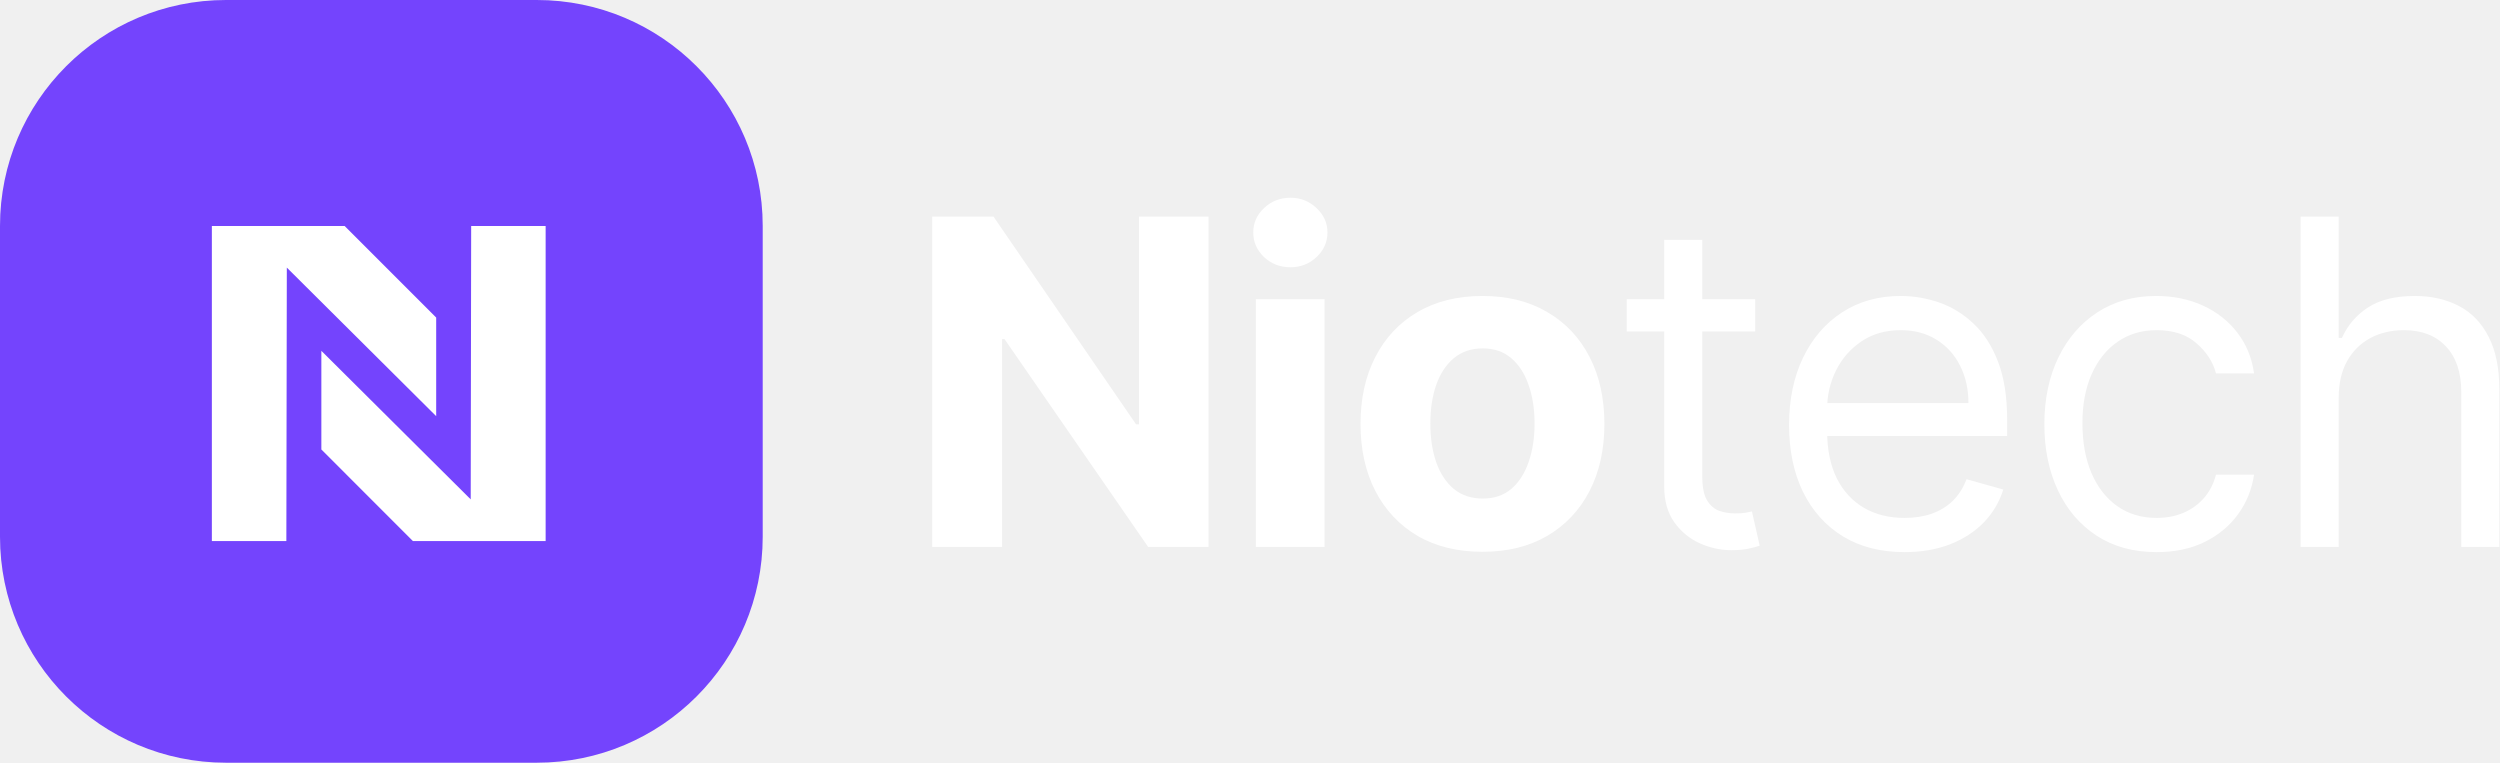
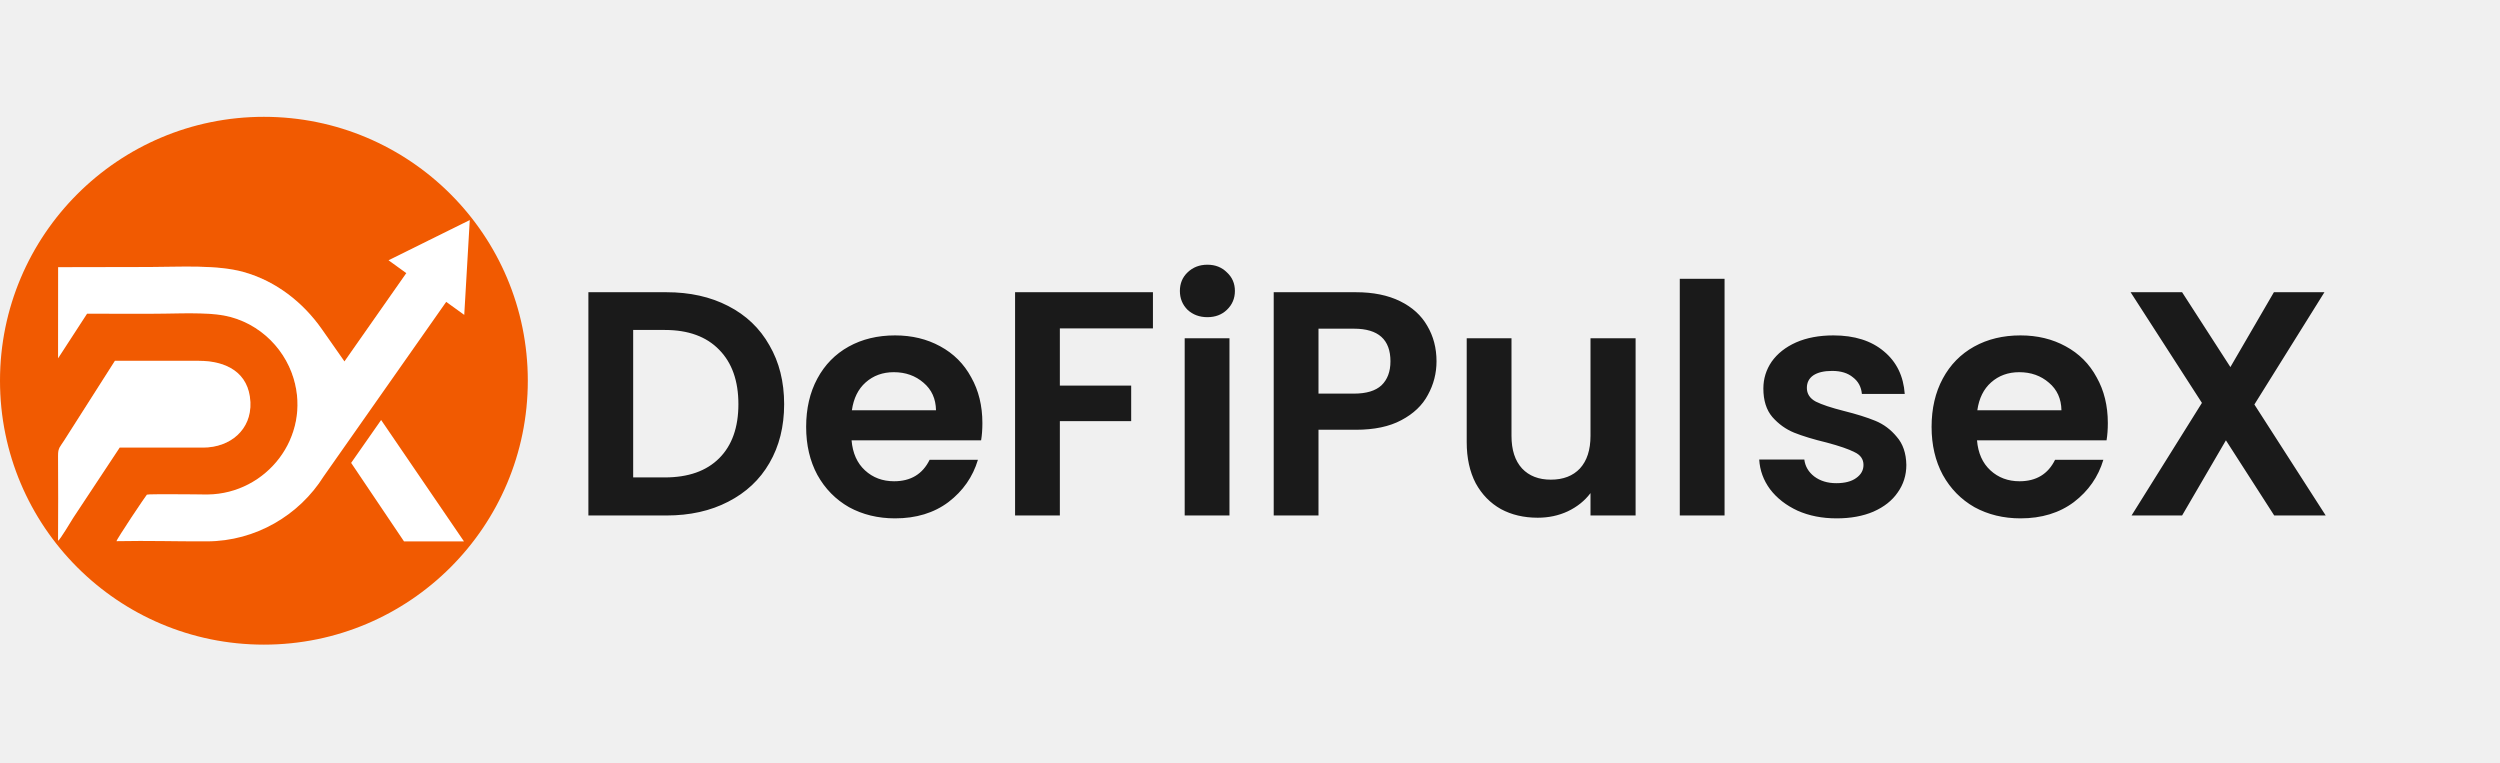
- <svg xmlns="http://www.w3.org/2000/svg" width="177" height="54" viewBox="0 0 177 54" fill="none">
-   <path d="M38 0H16C7.163 0 0 7.163 0 16V38C0 46.837 7.163 54 16 54H38C46.837 54 54 46.837 54 38V16C54 7.163 46.837 0 38 0Z" fill="#7444FD" />
-   <path d="M15 16.001H24.401L30.882 22.484V29.465L20.307 18.946L20.274 38.307H15V16.001Z" fill="white" />
-   <path d="M38.631 38.307H29.232L22.752 31.823V24.839L33.327 35.356L33.359 16H38.631V38.307Z" fill="white" />
-   <path d="M85.563 15.336V38.725H81.291L71.116 24.004H70.945V38.725H66V15.336H70.34L80.435 30.045H80.641V15.336H85.563Z" fill="white" />
-   <path d="M88.914 38.725V21.183H93.779V38.725H88.914ZM91.358 18.922C90.634 18.922 90.014 18.682 89.496 18.203C88.986 17.715 88.731 17.133 88.731 16.455C88.731 15.785 88.986 15.21 89.496 14.731C90.014 14.244 90.634 14 91.358 14C92.081 14 92.698 14.244 93.208 14.731C93.725 15.21 93.984 15.785 93.984 16.455C93.984 17.133 93.725 17.715 93.208 18.203C92.698 18.682 92.081 18.922 91.358 18.922Z" fill="white" />
-   <path d="M104.958 39.067C103.184 39.067 101.65 38.69 100.356 37.937C99.069 37.175 98.076 36.117 97.375 34.762C96.675 33.399 96.325 31.819 96.325 30.022C96.325 28.21 96.675 26.627 97.375 25.272C98.076 23.909 99.069 22.851 100.356 22.097C101.65 21.335 103.184 20.955 104.958 20.955C106.732 20.955 108.262 21.335 109.549 22.097C110.843 22.851 111.841 23.909 112.541 25.272C113.242 26.627 113.592 28.21 113.592 30.022C113.592 31.819 113.242 33.399 112.541 34.762C111.841 36.117 110.843 37.175 109.549 37.937C108.262 38.69 106.732 39.067 104.958 39.067ZM104.981 35.298C105.788 35.298 106.462 35.07 107.002 34.613C107.543 34.149 107.95 33.517 108.224 32.718C108.506 31.918 108.647 31.008 108.647 29.988C108.647 28.968 108.506 28.058 108.224 27.259C107.95 26.459 107.543 25.827 107.002 25.363C106.462 24.899 105.788 24.666 104.981 24.666C104.166 24.666 103.481 24.899 102.925 25.363C102.377 25.827 101.962 26.459 101.681 27.259C101.406 28.058 101.269 28.968 101.269 29.988C101.269 31.008 101.406 31.918 101.681 32.718C101.962 33.517 102.377 34.149 102.925 34.613C103.481 35.07 104.166 35.298 104.981 35.298Z" fill="white" />
-   <path d="M124.266 21.183V23.467H115.175V21.183H124.266ZM117.825 16.981H120.52V33.7C120.52 34.461 120.63 35.032 120.851 35.413C121.08 35.786 121.369 36.037 121.719 36.166C122.077 36.288 122.454 36.349 122.85 36.349C123.147 36.349 123.39 36.334 123.581 36.303C123.771 36.265 123.923 36.235 124.037 36.212L124.586 38.633C124.403 38.702 124.148 38.77 123.821 38.839C123.493 38.915 123.078 38.953 122.576 38.953C121.814 38.953 121.068 38.789 120.337 38.462C119.614 38.135 119.013 37.636 118.533 36.966C118.061 36.296 117.825 35.451 117.825 34.431V16.981Z" fill="white" />
-   <path d="M134.843 39.09C133.153 39.09 131.695 38.717 130.469 37.971C129.251 37.217 128.311 36.166 127.648 34.819C126.994 33.464 126.666 31.888 126.666 30.091C126.666 28.294 126.994 26.711 127.648 25.34C128.311 23.962 129.232 22.889 130.412 22.12C131.6 21.343 132.985 20.955 134.569 20.955C135.483 20.955 136.385 21.107 137.275 21.412C138.166 21.716 138.977 22.211 139.708 22.896C140.439 23.574 141.021 24.472 141.455 25.591C141.889 26.711 142.106 28.089 142.106 29.726V30.867H128.585V28.538H139.365C139.365 27.548 139.167 26.665 138.772 25.888C138.383 25.112 137.827 24.499 137.104 24.05C136.389 23.601 135.543 23.376 134.569 23.376C133.495 23.376 132.567 23.642 131.782 24.175C131.006 24.701 130.408 25.386 129.989 26.231C129.571 27.076 129.361 27.982 129.361 28.949V30.502C129.361 31.827 129.59 32.95 130.047 33.871C130.511 34.785 131.154 35.481 131.977 35.961C132.799 36.433 133.754 36.669 134.843 36.669C135.551 36.669 136.191 36.57 136.762 36.372C137.34 36.166 137.839 35.862 138.258 35.458C138.676 35.047 139 34.537 139.228 33.928L141.832 34.659C141.558 35.542 141.097 36.319 140.45 36.989C139.803 37.651 139.004 38.169 138.052 38.542C137.1 38.907 136.031 39.09 134.843 39.09Z" fill="white" />
-   <path d="M152.689 39.09C151.044 39.09 149.628 38.702 148.441 37.925C147.253 37.149 146.339 36.079 145.7 34.716C145.06 33.353 144.741 31.796 144.741 30.045C144.741 28.264 145.068 26.692 145.723 25.329C146.385 23.958 147.306 22.889 148.486 22.12C149.674 21.343 151.06 20.955 152.643 20.955C153.877 20.955 154.988 21.183 155.978 21.64C156.968 22.097 157.779 22.736 158.41 23.559C159.042 24.381 159.434 25.34 159.587 26.436H156.892C156.686 25.637 156.229 24.929 155.521 24.312C154.821 23.688 153.877 23.376 152.689 23.376C151.638 23.376 150.717 23.65 149.925 24.198C149.141 24.739 148.528 25.504 148.087 26.494C147.653 27.476 147.436 28.629 147.436 29.954C147.436 31.309 147.649 32.489 148.075 33.494C148.509 34.499 149.118 35.279 149.902 35.835C150.694 36.391 151.623 36.669 152.689 36.669C153.389 36.669 154.025 36.547 154.596 36.303C155.167 36.06 155.651 35.71 156.046 35.253C156.442 34.796 156.724 34.248 156.892 33.608H159.587C159.434 34.644 159.058 35.576 158.456 36.406C157.862 37.228 157.074 37.883 156.092 38.37C155.118 38.85 153.983 39.09 152.689 39.09Z" fill="white" />
-   <path d="M165.579 28.172V38.725H162.883V15.336H165.579V23.924H165.807C166.218 23.018 166.835 22.299 167.657 21.766C168.487 21.225 169.591 20.955 170.969 20.955C172.164 20.955 173.211 21.195 174.109 21.674C175.008 22.146 175.704 22.873 176.199 23.856C176.702 24.83 176.953 26.071 176.953 27.578V38.725H174.258V27.761C174.258 26.368 173.896 25.291 173.173 24.529C172.457 23.76 171.464 23.376 170.192 23.376C169.309 23.376 168.517 23.562 167.817 23.936C167.124 24.309 166.576 24.853 166.172 25.569C165.777 26.284 165.579 27.152 165.579 28.172Z" fill="white" />
+ <svg xmlns="http://www.w3.org/2000/svg" width="177" height="54" viewBox="0 0 671 142" fill="none">
+   <g clip-path="url(#clip0_58_2)">
+     <path d="M178.871 47.077C185.167 47.077 190.69 48.307 195.44 50.768C200.248 53.229 203.939 56.749 206.515 61.328C209.147 65.849 210.464 71.115 210.464 77.124C210.464 83.134 209.147 88.399 206.515 92.921C203.939 97.385 200.248 100.847 195.44 103.308C190.69 105.769 185.167 107 178.871 107H157.924V47.077H178.871ZM178.442 96.784C184.737 96.784 189.602 95.067 193.036 91.633C196.47 88.199 198.187 83.363 198.187 77.124C198.187 70.886 196.47 66.021 193.036 62.53C189.602 58.981 184.737 57.207 178.442 57.207H169.943V96.784H178.442ZM263.673 82.189C263.673 83.906 263.559 85.452 263.33 86.825H228.561C228.847 90.259 230.049 92.949 232.166 94.895C234.284 96.841 236.888 97.814 239.979 97.814C244.443 97.814 247.619 95.897 249.508 92.062H262.472C261.098 96.641 258.465 100.418 254.573 103.394C250.681 106.313 245.902 107.773 240.236 107.773C235.658 107.773 231.537 106.771 227.874 104.768C224.268 102.707 221.435 99.817 219.375 96.097C217.372 92.377 216.37 88.084 216.37 83.219C216.37 78.297 217.372 73.976 219.375 70.256C221.378 66.536 224.182 63.674 227.788 61.671C231.394 59.668 235.543 58.666 240.236 58.666C244.758 58.666 248.793 59.639 252.341 61.585C255.947 63.531 258.723 66.307 260.669 69.913C262.672 73.461 263.673 77.553 263.673 82.189ZM251.225 78.755C251.168 75.665 250.052 73.204 247.877 71.372C245.702 69.484 243.041 68.539 239.893 68.539C236.917 68.539 234.399 69.455 232.338 71.286C230.335 73.061 229.104 75.55 228.647 78.755H251.225ZM309.448 47.077V56.778H284.465V72.145H303.61V81.674H284.465V107H272.446V47.077H309.448ZM324.066 53.773C321.948 53.773 320.174 53.115 318.743 51.798C317.369 50.425 316.682 48.736 316.682 46.733C316.682 44.73 317.369 43.07 318.743 41.754C320.174 40.38 321.948 39.694 324.066 39.694C326.183 39.694 327.929 40.38 329.302 41.754C330.733 43.07 331.449 44.73 331.449 46.733C331.449 48.736 330.733 50.425 329.302 51.798C327.929 53.115 326.183 53.773 324.066 53.773ZM329.989 59.439V107H317.97V59.439H329.989ZM385.562 65.62C385.562 68.825 384.789 71.83 383.244 74.635C381.756 77.439 379.38 79.7 376.118 81.417C372.913 83.134 368.85 83.992 363.927 83.992H353.883V107H341.864V47.077H363.927C368.563 47.077 372.512 47.878 375.775 49.48C379.037 51.083 381.469 53.286 383.072 56.091C384.732 58.895 385.562 62.072 385.562 65.62ZM363.412 74.291C366.732 74.291 369.193 73.547 370.795 72.059C372.398 70.514 373.199 68.368 373.199 65.62C373.199 59.782 369.937 56.864 363.412 56.864H353.883V74.291H363.412ZM438.995 59.439V107H426.89V100.991C425.344 103.051 423.313 104.682 420.794 105.884C418.333 107.029 415.643 107.601 412.724 107.601C409.004 107.601 405.713 106.828 402.852 105.283C399.99 103.68 397.729 101.363 396.07 98.329C394.467 95.239 393.666 91.576 393.666 87.34V59.439H405.685V85.623C405.685 89.401 406.629 92.32 408.518 94.38C410.406 96.383 412.982 97.385 416.244 97.385C419.564 97.385 422.168 96.383 424.057 94.38C425.945 92.32 426.89 89.401 426.89 85.623V59.439H438.995ZM462.872 43.471V107H450.853V43.471H462.872ZM492.947 107.773C489.055 107.773 485.564 107.086 482.474 105.712C479.383 104.281 476.922 102.364 475.09 99.96C473.316 97.556 472.343 94.895 472.172 91.976H484.276C484.505 93.808 485.392 95.324 486.938 96.526C488.54 97.728 490.515 98.329 492.861 98.329C495.151 98.329 496.925 97.871 498.184 96.956C499.5 96.04 500.159 94.867 500.159 93.436C500.159 91.89 499.357 90.746 497.755 90.002C496.21 89.2 493.72 88.342 490.286 87.426C486.737 86.568 483.819 85.681 481.529 84.765C479.297 83.849 477.351 82.447 475.691 80.558C474.089 78.669 473.288 76.123 473.288 72.918C473.288 70.285 474.032 67.881 475.52 65.706C477.065 63.531 479.24 61.814 482.044 60.555C484.906 59.296 488.254 58.666 492.089 58.666C497.755 58.666 502.276 60.097 505.653 62.959C509.03 65.763 510.89 69.569 511.233 74.377H499.729C499.558 72.488 498.756 71 497.326 69.913C495.952 68.768 494.092 68.196 491.745 68.196C489.57 68.196 487.882 68.596 486.68 69.398C485.536 70.199 484.963 71.315 484.963 72.746C484.963 74.348 485.764 75.579 487.367 76.437C488.97 77.239 491.459 78.069 494.836 78.927C498.27 79.785 501.103 80.673 503.335 81.588C505.567 82.504 507.485 83.935 509.087 85.881C510.747 87.77 511.605 90.288 511.663 93.436C511.663 96.183 510.89 98.644 509.345 100.819C507.857 102.994 505.682 104.711 502.82 105.97C500.016 107.172 496.725 107.773 492.947 107.773ZM565.741 82.189C565.741 83.906 565.627 85.452 565.398 86.825H530.629C530.915 90.259 532.117 92.949 534.234 94.895C536.352 96.841 538.956 97.814 542.047 97.814C546.511 97.814 549.687 95.897 551.576 92.062H564.539C563.166 96.641 560.533 100.418 556.641 103.394C552.749 106.313 547.97 107.773 542.304 107.773C537.726 107.773 533.605 106.771 529.942 104.768C526.336 102.707 523.503 99.817 521.443 96.097C519.44 92.377 518.438 88.084 518.438 83.219C518.438 78.297 519.44 73.976 521.443 70.256C523.446 66.536 526.25 63.674 529.856 61.671C533.462 59.668 537.611 58.666 542.304 58.666C546.826 58.666 550.861 59.639 554.409 61.585C558.015 63.531 560.791 66.307 562.737 69.913C564.74 73.461 565.741 77.553 565.741 82.189ZM553.293 78.755C553.236 75.665 552.12 73.204 549.945 71.372C547.77 69.484 545.109 68.539 541.961 68.539C538.985 68.539 536.466 69.455 534.406 71.286C532.403 73.061 531.172 75.55 530.715 78.755H553.293ZM610.399 107L597.436 86.825L585.675 107H572.11L590.997 76.781L571.853 47.077H585.675L598.638 67.166L610.314 47.077H623.878L605.077 77.21L624.221 107H610.399Z" fill="#1A1A1A" />
+     <path d="M70.833 141.665C109.952 141.665 141.665 109.952 141.665 70.833C141.665 31.713 109.952 0 70.833 0C31.713 0 0 31.713 0 70.833C0 109.952 31.713 141.665 70.833 141.665Z" fill="#F15A01" />
+     <path fill-rule="evenodd" clip-rule="evenodd" d="M119.761 49.666L123.929 52.672L124.605 53.16L124.697 51.574L124.834 49.235L125.266 41.791L126.085 27.714L115.266 33.07L104.291 38.504L109.062 41.945L92.45 65.657L86.412 57.034C81.308 49.745 74.094 44.166 65.654 41.725C58.337 39.609 48.161 40.31 40.092 40.31L15.606 40.359L15.587 64.802L23.366 52.831L39.544 52.858C45.321 52.886 52.606 52.447 58.163 53.037C68.449 54.131 76.175 61.502 78.795 70.187C83.556 85.967 71.491 101.157 55.787 101.358C53.712 101.385 39.89 101.185 39.423 101.419C39.277 101.493 31.296 113.349 31.268 113.897C40.184 113.722 46.658 113.979 55.6 113.946C68.607 113.898 80.317 106.946 86.885 96.488L119.761 49.666ZM102.294 81.371L94.246 92.884L108.43 113.949H124.527L102.295 81.371H102.294ZM17.155 86.973C16.216 88.501 15.566 88.771 15.582 90.994C15.636 98.566 15.639 106.207 15.582 113.779C16.128 113.53 19.128 108.434 19.687 107.573L32.124 88.769L54.506 88.771C61.75 88.778 67.547 84.005 67.208 76.581C66.841 68.546 60.605 65.49 53.411 65.491L30.843 65.488L17.155 86.974V86.973Z" fill="white" />
+     <mask id="mask0_58_2" style="mask-type:luminance" maskUnits="userSpaceOnUse" x="15" y="27" width="112" height="87">
+       <path d="M119.761 49.666L123.929 52.672L124.605 53.16L124.697 51.574L124.834 49.235L125.266 41.791L126.085 27.714L115.266 33.07L104.291 38.504L109.062 41.945L92.45 65.657L86.412 57.034C81.308 49.745 74.094 44.166 65.654 41.725C58.337 39.609 48.161 40.31 40.092 40.31L15.606 40.359L15.587 64.802L23.366 52.831L39.544 52.858C45.321 52.886 52.606 52.447 58.163 53.037C68.449 54.131 76.175 61.502 78.795 70.187C83.556 85.967 71.491 101.157 55.787 101.358C53.712 101.385 39.89 101.185 39.423 101.419C39.277 101.493 31.296 113.349 31.268 113.897C40.184 113.722 46.658 113.979 55.6 113.946C68.607 113.898 80.317 106.946 86.885 96.488L119.761 49.666ZM102.294 81.371L94.246 92.884L108.43 113.949H124.527L102.295 81.371H102.294ZM17.155 86.973C16.216 88.501 15.566 88.771 15.582 90.994C15.636 98.566 15.639 106.207 15.582 113.779C16.128 113.53 19.128 108.434 19.687 107.573L32.124 88.769L54.506 88.771C61.75 88.778 67.547 84.005 67.208 76.581C66.841 68.546 60.605 65.49 53.411 65.491L30.843 65.488L17.155 86.974V86.973Z" fill="white" />
+     </mask>
+     <g mask="url(#mask0_58_2)">
+       <path fill-rule="evenodd" clip-rule="evenodd" d="M4.466 27.092H125.109C106.855 77.165 60.963 103.054 4.466 119.665V27.092Z" fill="white" fill-opacity="0.2" />
+     </g>
+   </g>
+   <defs>
+     <clipPath id="clip0_58_2">
+       <rect width="671" height="142" fill="white" />
+     </clipPath>
+   </defs>
</svg>
